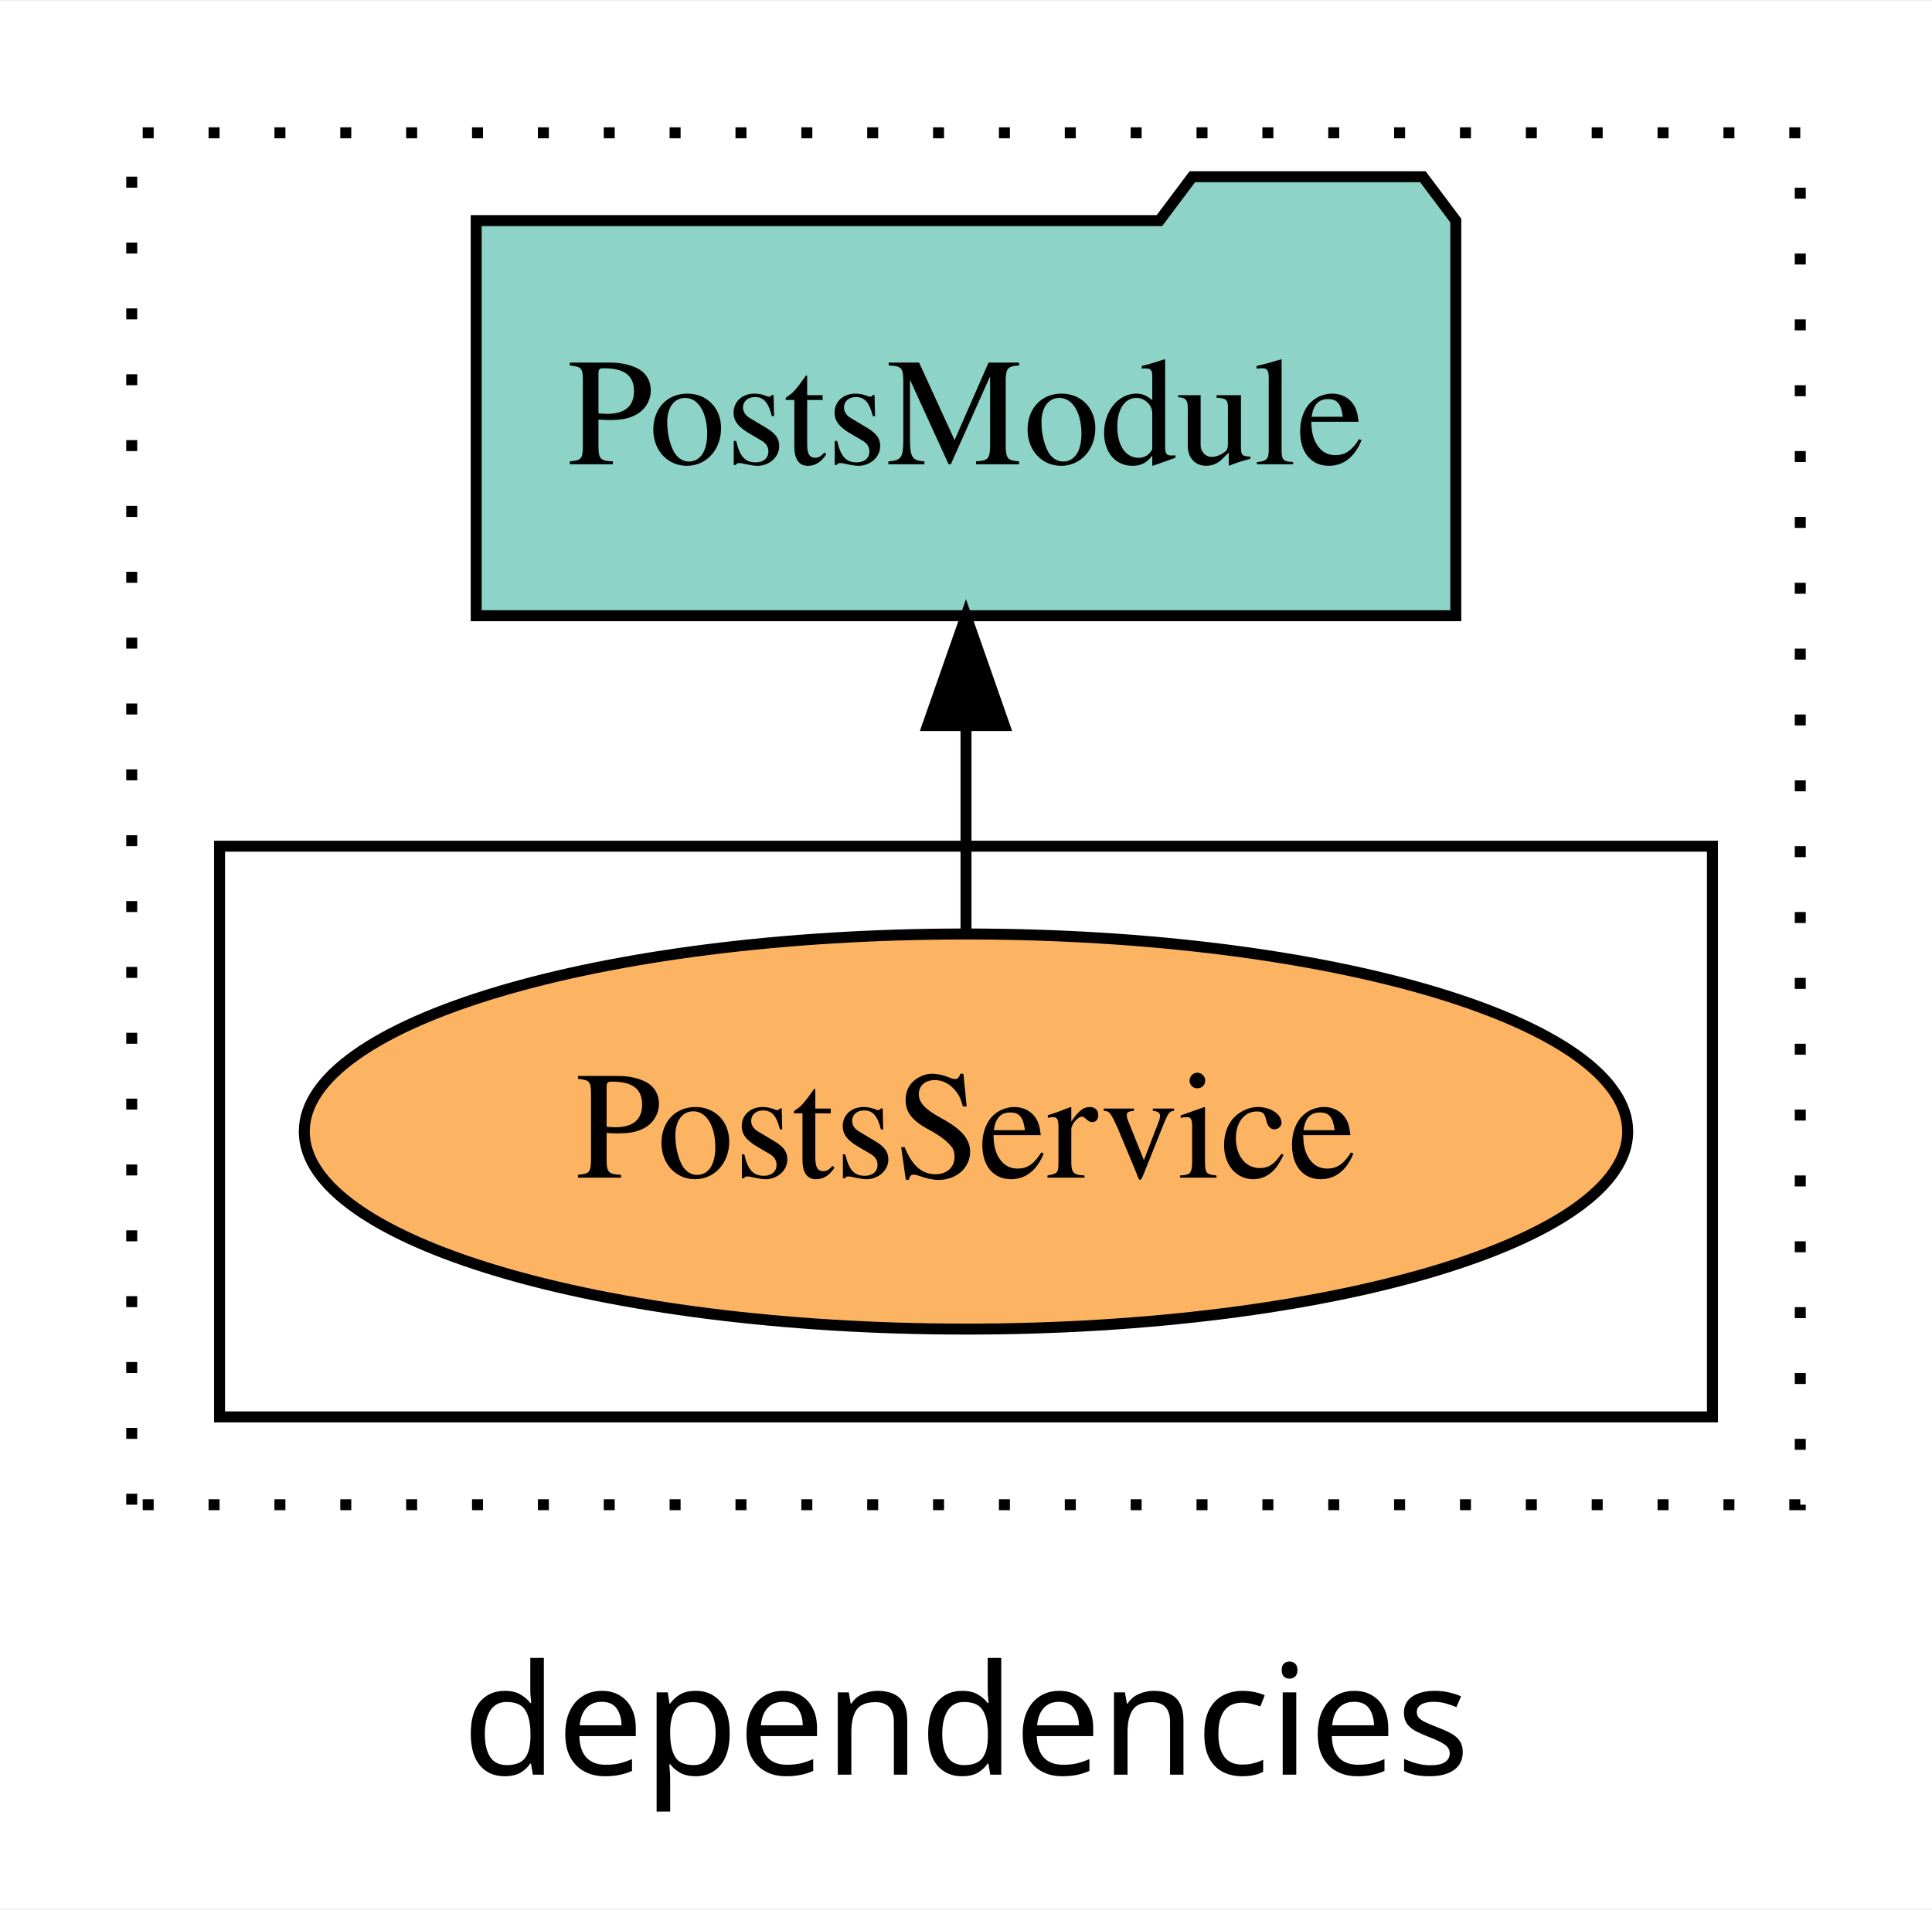
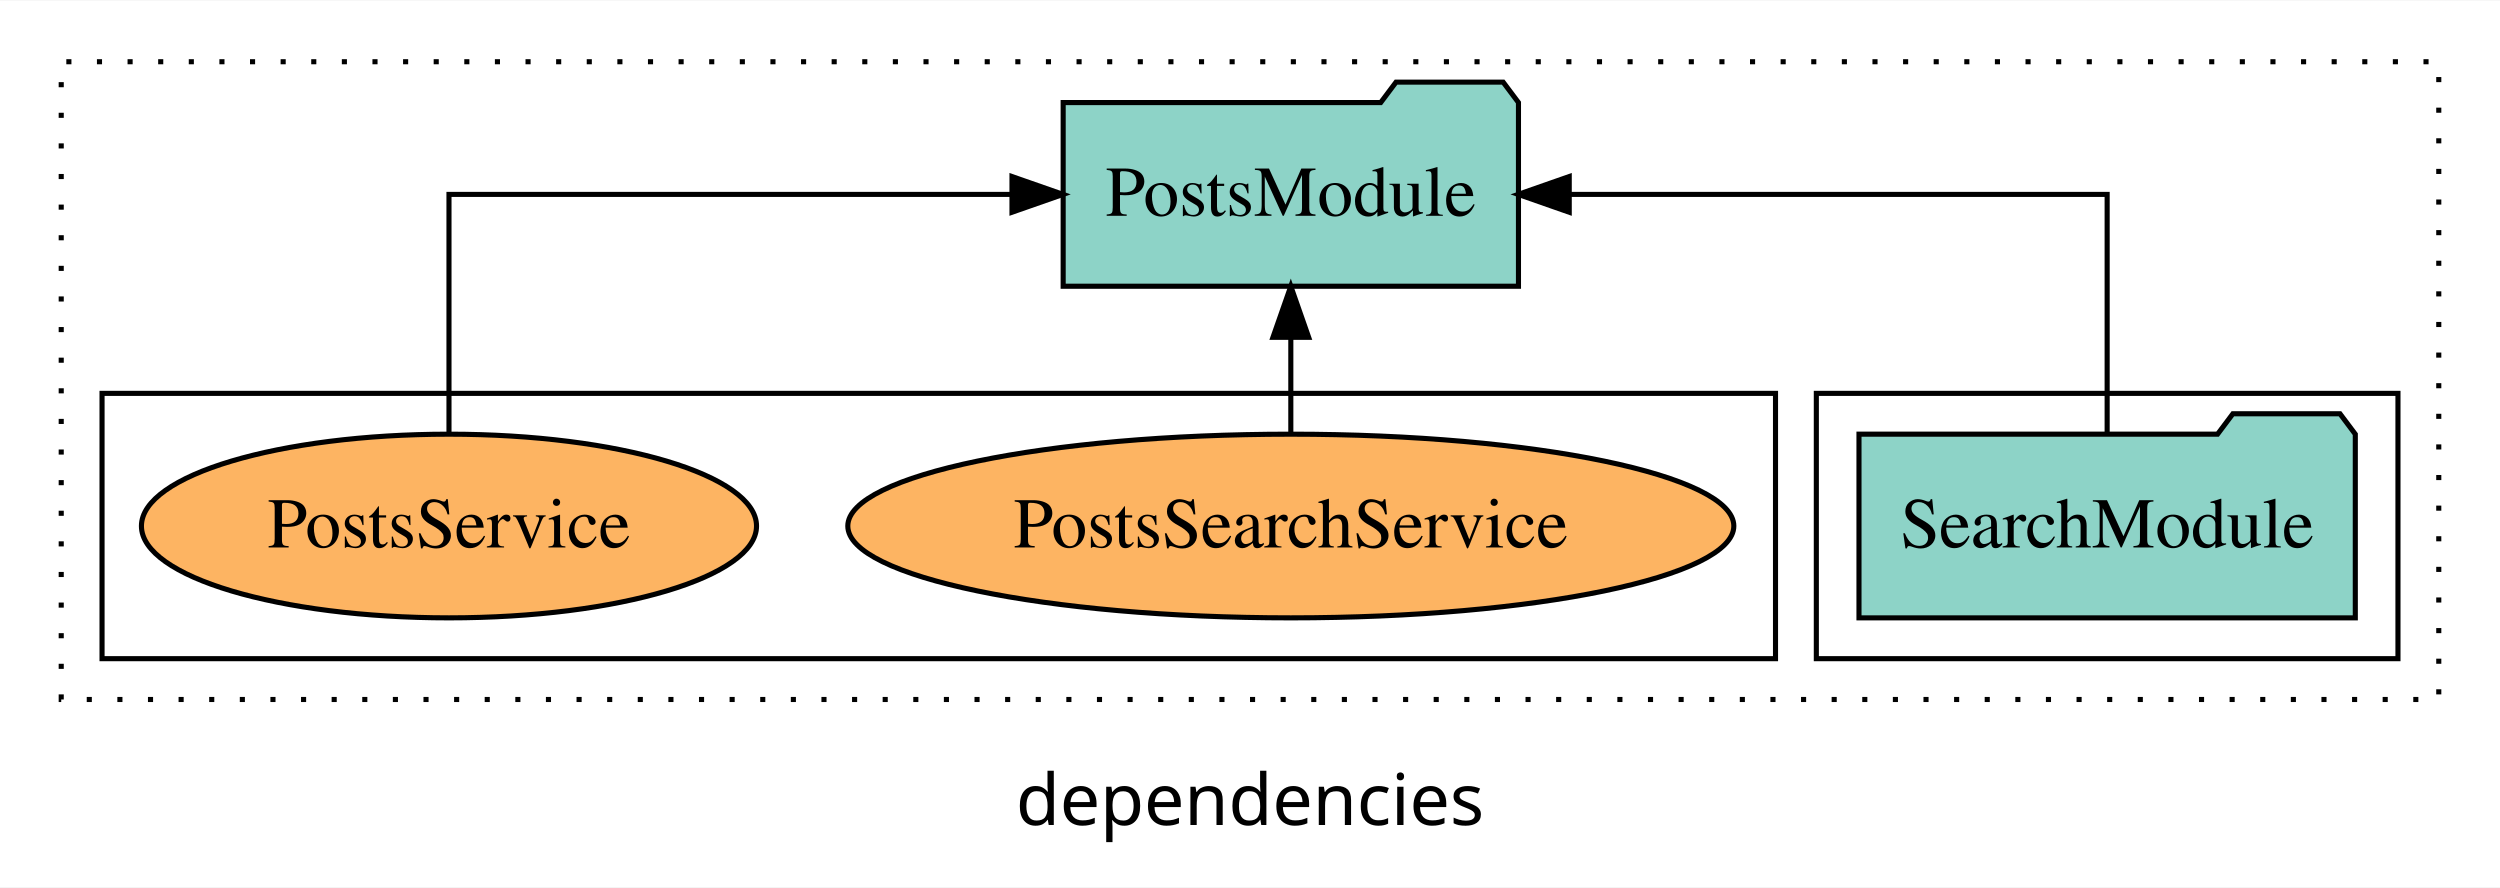
- <svg xmlns="http://www.w3.org/2000/svg" width="176pt" height="174pt" viewBox="0.00 0.00 176.00 173.80">
+ <svg xmlns="http://www.w3.org/2000/svg" width="490pt" height="174pt" viewBox="0.00 0.00 490.00 173.80">
  <g id="graph0" class="graph" transform="scale(1 1) rotate(0) translate(4 169.8)">
-     <polygon fill="white" stroke="transparent" points="-4,4 -4,-169.8 172,-169.8 172,4 -4,4" />
-     <text text-anchor="middle" x="84" y="-8.2" font-family="sans-serif" font-size="14.00">dependencies</text>
+     <polygon fill="white" stroke="transparent" points="-4,4 -4,-169.8 486,-169.8 486,4 -4,4" />
+     <text text-anchor="middle" x="241" y="-8.2" font-family="sans-serif" font-size="14.00">dependencies</text>
    <g id="clust1" class="cluster">
-       <polygon fill="none" stroke="black" stroke-dasharray="1,5" points="8,-32.8 8,-157.8 160,-157.8 160,-32.8 8,-32.8" />
+       <polygon fill="none" stroke="black" stroke-dasharray="1,5" points="8,-32.8 8,-157.8 474,-157.8 474,-32.8 8,-32.8" />
+     </g>
+     <g id="clust3" class="cluster">
+       <polygon fill="none" stroke="black" points="352,-40.8 352,-92.8 466,-92.8 466,-40.8 352,-40.8" />
    </g>
    <g id="clust6" class="cluster">
-       <polygon fill="none" stroke="black" points="16,-40.8 16,-92.8 152,-92.8 152,-40.8 16,-40.8" />
+       <polygon fill="none" stroke="black" points="16,-40.8 16,-92.8 344,-92.8 344,-40.8 16,-40.8" />
    </g>
    <g id="node1" class="node">
+       <polygon fill="#8dd3c7" stroke="black" points="457.64,-84.8 454.64,-88.8 433.64,-88.8 430.64,-84.8 360.36,-84.8 360.36,-48.8 457.64,-48.8 457.64,-84.8" />
+       <text text-anchor="middle" x="409" y="-62.6" font-family="Times,serif" font-size="14.00">SearchModule</text>
+     </g>
+     <g id="node2" class="node">
+       <polygon fill="#8dd3c7" stroke="black" points="293.62,-149.8 290.62,-153.8 269.62,-153.8 266.62,-149.8 204.38,-149.8 204.38,-113.8 293.62,-113.8 293.62,-149.8" />
+       <text text-anchor="middle" x="249" y="-127.6" font-family="Times,serif" font-size="14.00">PostsModule</text>
+     </g>
+     <g id="edge1" class="edge">
+       <path fill="none" stroke="black" d="M409,-84.91C409,-104.14 409,-131.8 409,-131.8 409,-131.8 303.57,-131.8 303.57,-131.8" />
+       <polygon fill="black" stroke="black" points="303.57,-128.3 293.57,-131.8 303.57,-135.3 303.57,-128.3" />
+     </g>
+     <g id="node3" class="node">
+       <ellipse fill="#fdb462" stroke="black" cx="249" cy="-66.8" rx="86.83" ry="18" />
+       <text text-anchor="middle" x="249" y="-62.6" font-family="Times,serif" font-size="14.00">PostsSearchService</text>
+     </g>
+     <g id="edge2" class="edge">
+       <path fill="none" stroke="black" d="M249,-84.91C249,-84.91 249,-103.79 249,-103.79" />
+       <polygon fill="black" stroke="black" points="245.5,-103.79 249,-113.79 252.5,-103.79 245.5,-103.79" />
+     </g>
+     <g id="node4" class="node">
      <ellipse fill="#fdb462" stroke="black" cx="84" cy="-66.8" rx="60.28" ry="18" />
      <text text-anchor="middle" x="84" y="-62.6" font-family="Times,serif" font-size="14.00">PostsService</text>
    </g>
-     <g id="node2" class="node">
-       <polygon fill="#8dd3c7" stroke="black" points="128.62,-149.8 125.62,-153.8 104.62,-153.8 101.62,-149.8 39.38,-149.8 39.38,-113.8 128.62,-113.8 128.62,-149.8" />
-       <text text-anchor="middle" x="84" y="-127.6" font-family="Times,serif" font-size="14.00">PostsModule</text>
-     </g>
-     <g id="edge1" class="edge">
-       <path fill="none" stroke="black" d="M84,-84.91C84,-84.91 84,-103.79 84,-103.79" />
-       <polygon fill="black" stroke="black" points="80.5,-103.79 84,-113.79 87.5,-103.79 80.5,-103.79" />
+     <g id="edge3" class="edge">
+       <path fill="none" stroke="black" d="M84,-84.91C84,-104.14 84,-131.8 84,-131.8 84,-131.8 194.35,-131.8 194.35,-131.8" />
+       <polygon fill="black" stroke="black" points="194.35,-135.3 204.35,-131.8 194.35,-128.3 194.35,-135.3" />
    </g>
  </g>
</svg>
